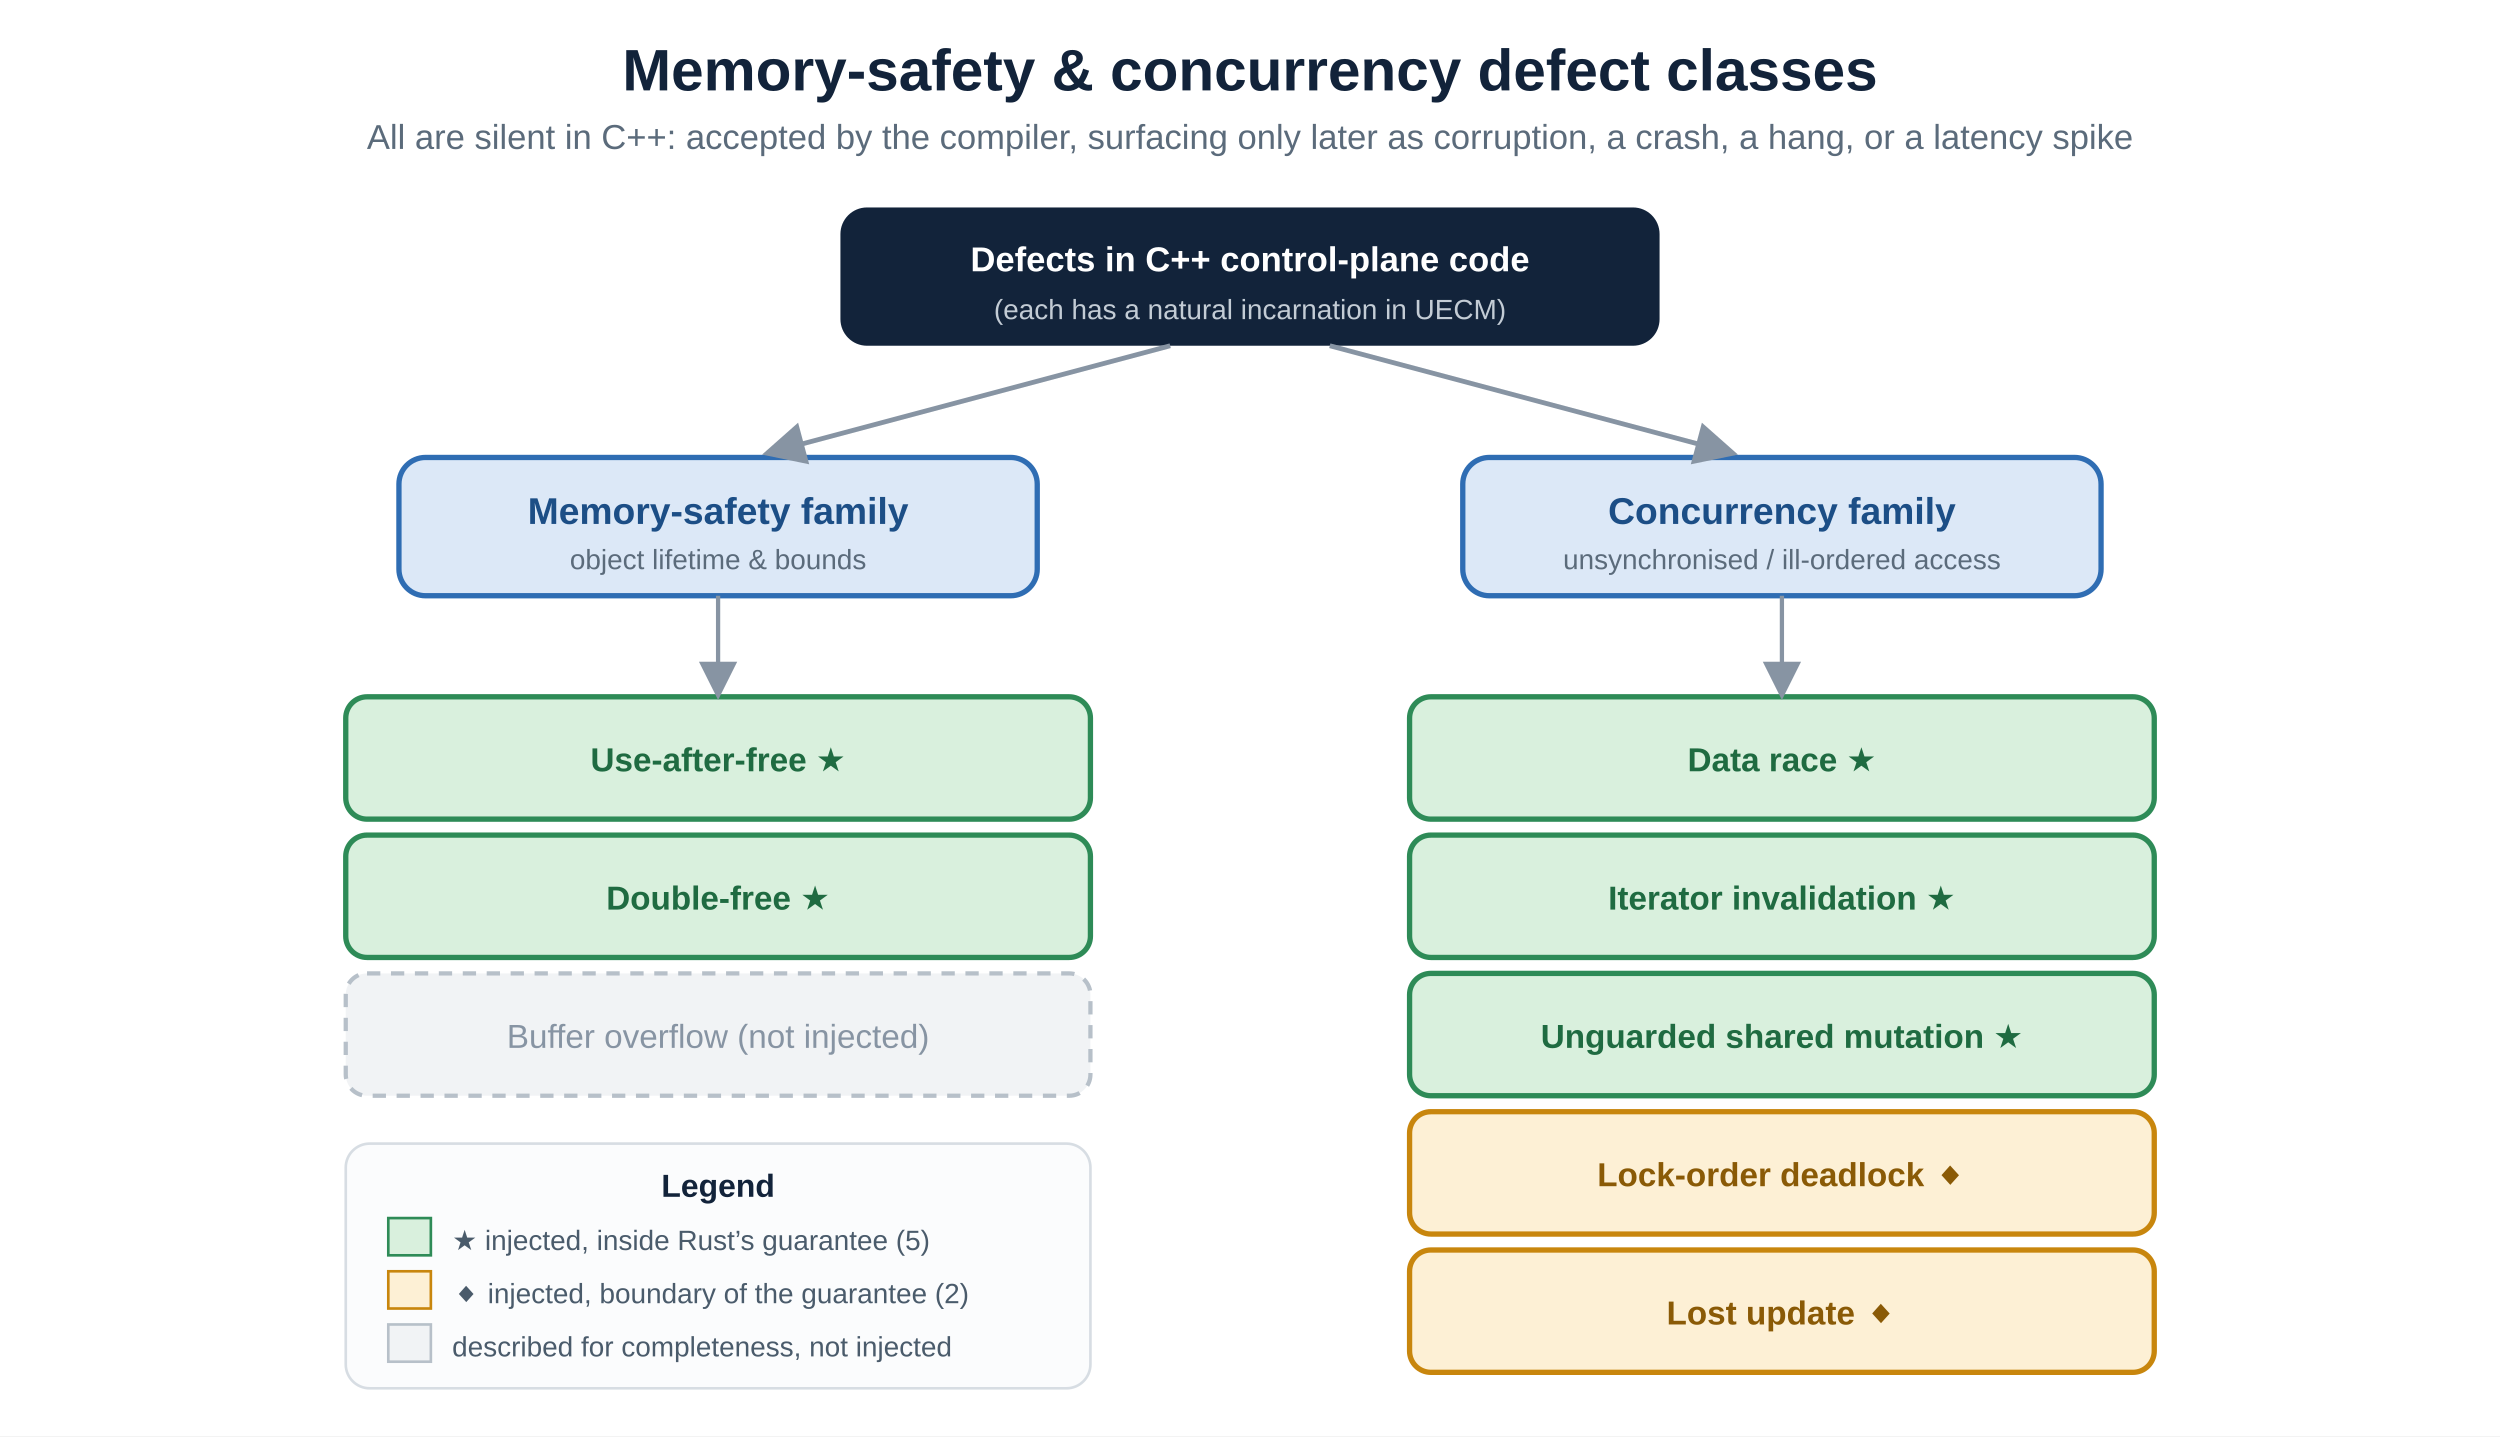
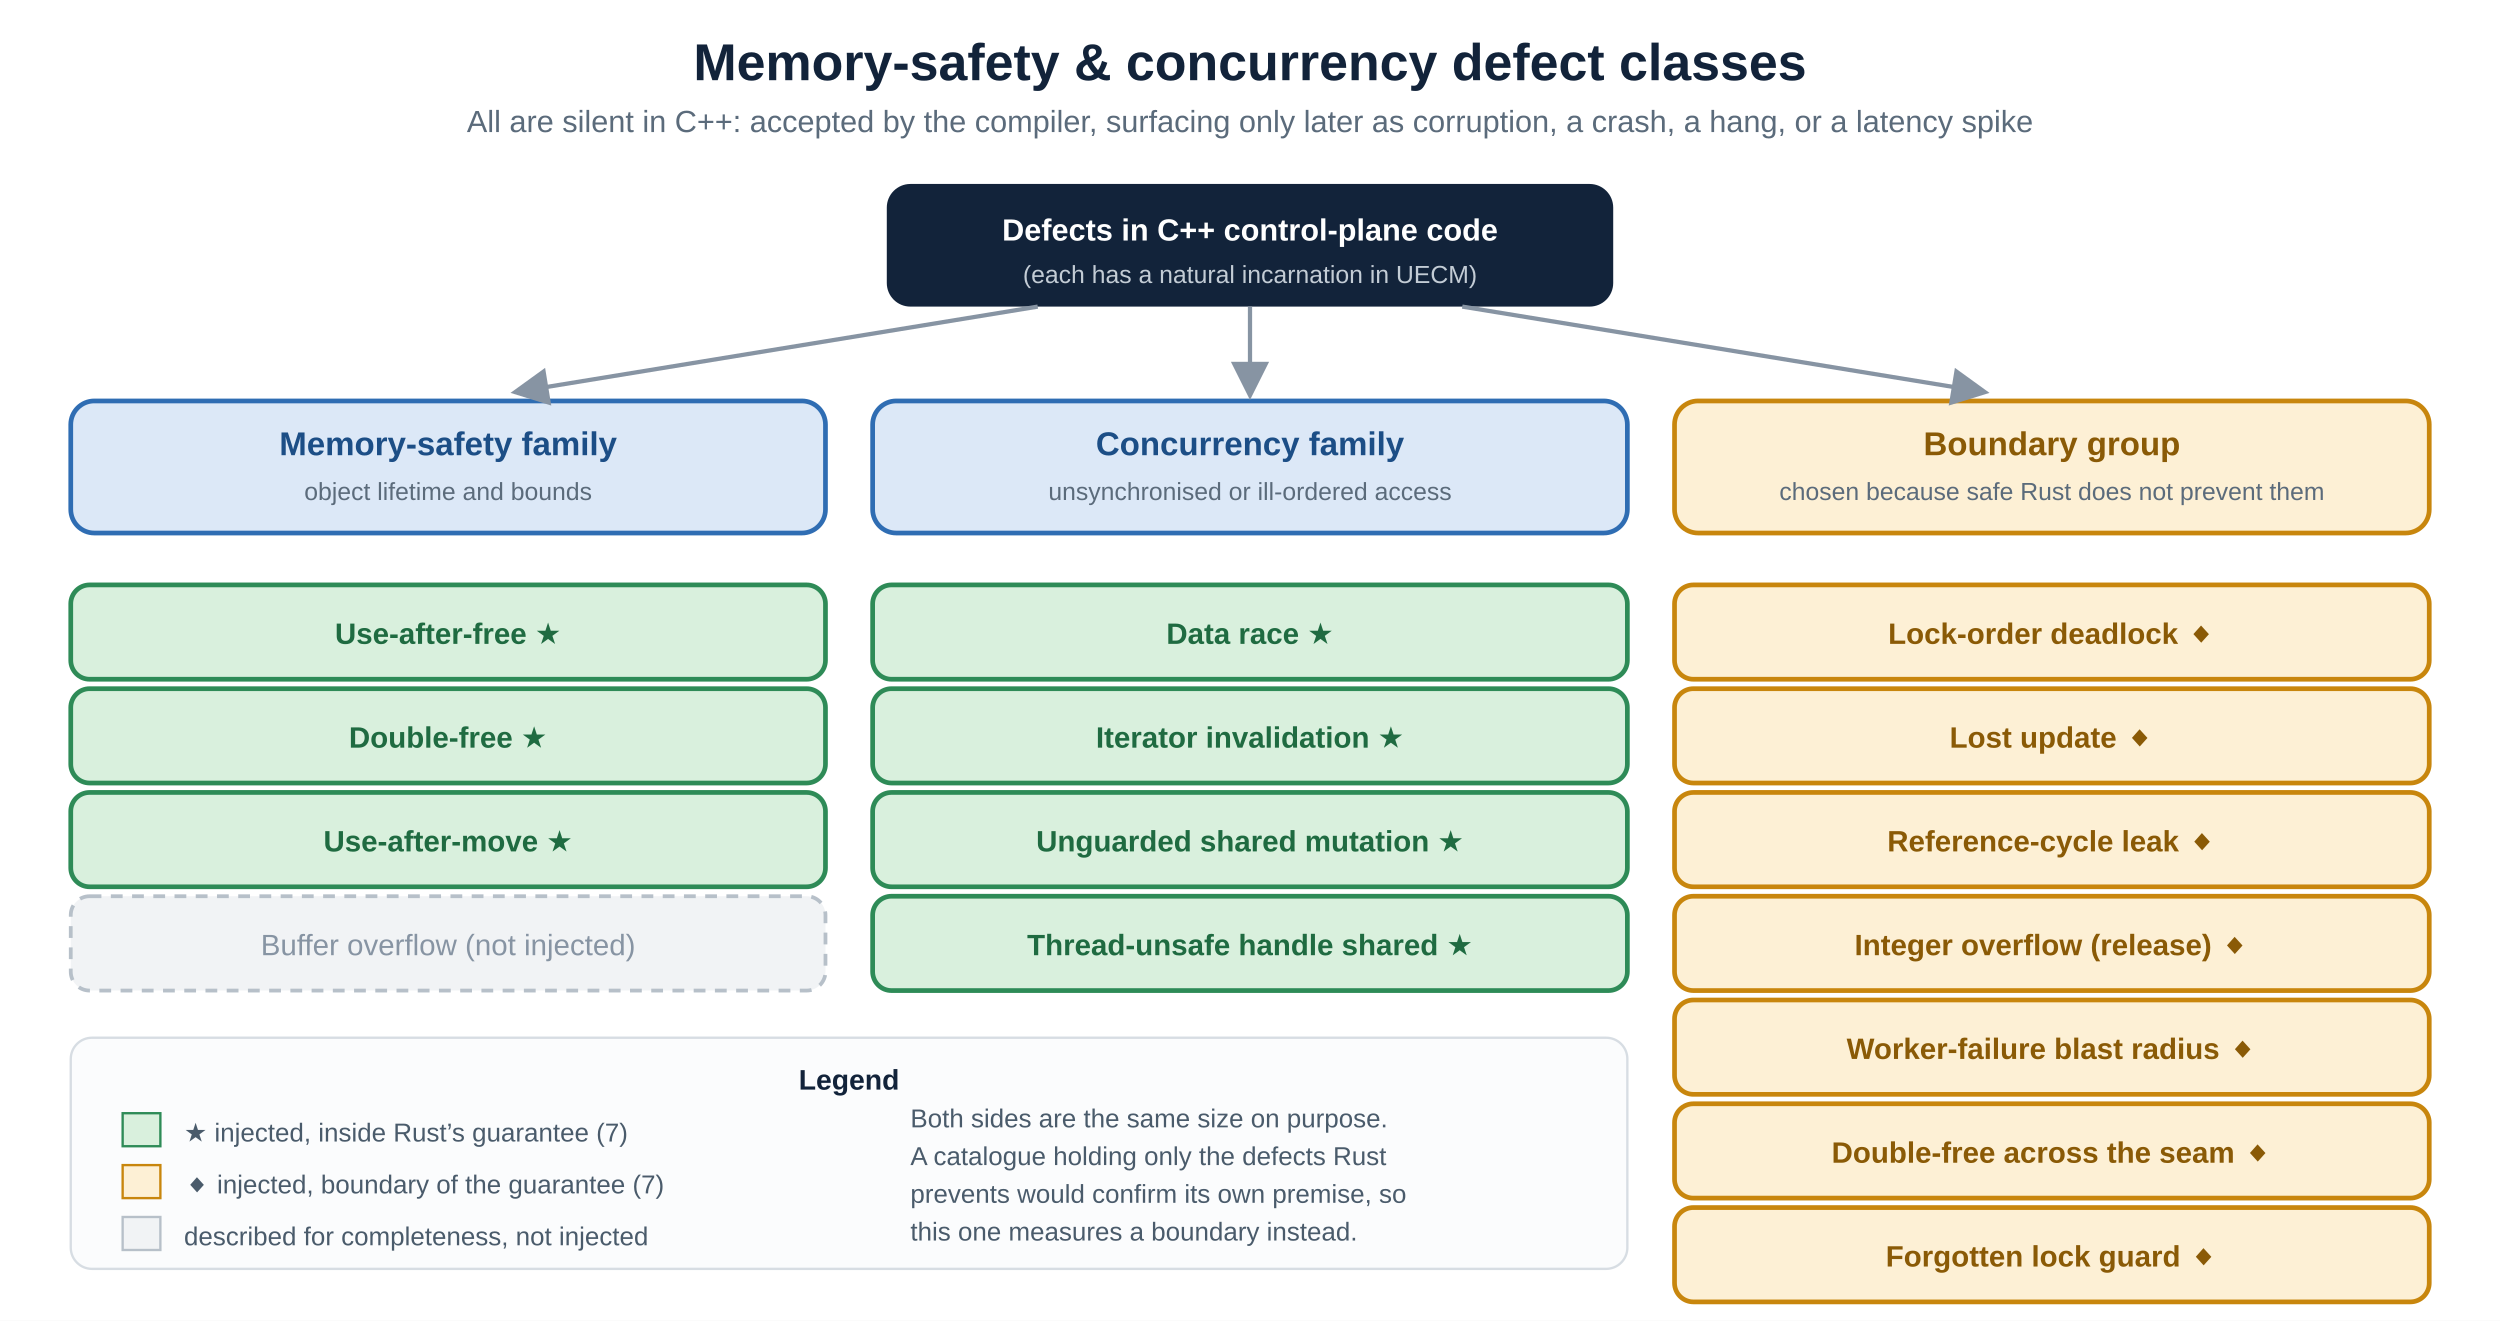
- <svg xmlns="http://www.w3.org/2000/svg" viewBox="0 0 940 540" width="940" height="540" font-family="'Segoe UI','Helvetica Neue',Arial,sans-serif">
+ <svg xmlns="http://www.w3.org/2000/svg" viewBox="0 0 1060 560" width="1060" height="560" font-family="'Segoe UI','Helvetica Neue',Arial,sans-serif">
  <defs>
    <marker id="a" markerWidth="9" markerHeight="9" refX="7" refY="4.5" orient="auto">
      <path d="M0,0 L9,4.5 L0,9 z" fill="#8794a3" />
    </marker>
  </defs>
-   <rect x="0" y="0" width="940" height="540" fill="#ffffff" />
-   <text x="470" y="34" text-anchor="middle" font-size="22" font-weight="700" fill="#12233a">Memory-safety &amp; concurrency defect classes</text>
-   <text x="470" y="56" text-anchor="middle" font-size="13" fill="#5b6b7b">All are silent in C++: accepted by the compiler, surfacing only later as corruption, a crash, a hang, or a latency spike</text>
-   <rect x="316" y="78" width="308" height="52" rx="10" fill="#12233a" />
-   <text x="470" y="102" text-anchor="middle" font-size="13" font-weight="700" fill="#ffffff">Defects in C++ control-plane code</text>
-   <text x="470" y="120" text-anchor="middle" font-size="10.5" fill="#c3ccd5">(each has a natural incarnation in UECM)</text>
-   <rect x="150" y="172" width="240" height="52" rx="10" fill="#dce8f7" stroke="#2f6db3" stroke-width="2" />
-   <text x="270" y="197" text-anchor="middle" font-size="14" font-weight="700" fill="#1c4e86">Memory-safety family</text>
-   <text x="270" y="214" text-anchor="middle" font-size="10.5" fill="#5b6b7b">object lifetime &amp; bounds</text>
-   <rect x="550" y="172" width="240" height="52" rx="10" fill="#dce8f7" stroke="#2f6db3" stroke-width="2" />
-   <text x="670" y="197" text-anchor="middle" font-size="14" font-weight="700" fill="#1c4e86">Concurrency family</text>
-   <text x="670" y="214" text-anchor="middle" font-size="10.5" fill="#5b6b7b">unsynchronised / ill-ordered access</text>
-   <line x1="440" y1="130" x2="290" y2="170" stroke="#8794a3" stroke-width="1.8" marker-end="url(#a)" />
-   <line x1="500" y1="130" x2="650" y2="170" stroke="#8794a3" stroke-width="1.8" marker-end="url(#a)" />
+   <rect x="0" y="0" width="1060" height="560" fill="#ffffff" />
+   <text x="530" y="34" text-anchor="middle" font-size="22" font-weight="700" fill="#12233a">Memory-safety &amp; concurrency defect classes</text>
+   <text x="530" y="56" text-anchor="middle" font-size="13" fill="#5b6b7b">All are silent in C++: accepted by the compiler, surfacing only later as corruption, a crash, a hang, or a latency spike</text>
+   <rect x="376" y="78" width="308" height="52" rx="10" fill="#12233a" />
+   <text x="530" y="102" text-anchor="middle" font-size="13" font-weight="700" fill="#ffffff">Defects in C++ control-plane code</text>
+   <text x="530" y="120" text-anchor="middle" font-size="10.5" fill="#c3ccd5">(each has a natural incarnation in UECM)</text>
+   <rect x="30" y="170" width="320" height="56" rx="10" fill="#dce8f7" stroke="#2f6db3" stroke-width="2" />
+   <text x="190" y="193" text-anchor="middle" font-size="14" font-weight="700" fill="#1c4e86">Memory-safety family</text>
+   <text x="190" y="212" text-anchor="middle" font-size="10.5" fill="#5b6b7b">object lifetime and bounds</text>
+   <rect x="370" y="170" width="320" height="56" rx="10" fill="#dce8f7" stroke="#2f6db3" stroke-width="2" />
+   <text x="530" y="193" text-anchor="middle" font-size="14" font-weight="700" fill="#1c4e86">Concurrency family</text>
+   <text x="530" y="212" text-anchor="middle" font-size="10.5" fill="#5b6b7b">unsynchronised or ill-ordered access</text>
+   <rect x="710" y="170" width="320" height="56" rx="10" fill="#fdf0d5" stroke="#c8860d" stroke-width="2" />
+   <text x="870" y="193" text-anchor="middle" font-size="14" font-weight="700" fill="#8a5a06">Boundary group</text>
+   <text x="870" y="212" text-anchor="middle" font-size="10.5" fill="#5b6b7b">chosen because safe Rust does not prevent them</text>
+   <line x1="440" y1="130" x2="220" y2="166" stroke="#8794a3" stroke-width="1.8" marker-end="url(#a)" />
+   <line x1="530" y1="130" x2="530" y2="166" stroke="#8794a3" stroke-width="1.8" marker-end="url(#a)" />
+   <line x1="620" y1="130" x2="840" y2="166" stroke="#8794a3" stroke-width="1.8" marker-end="url(#a)" />
  <g font-size="12.5">
-     <rect x="130" y="262" width="280" height="46" rx="8" fill="#d9f0dd" stroke="#2e8b57" stroke-width="2" />
-     <text x="270" y="290" text-anchor="middle" font-weight="600" fill="#1f6b41">Use-after-free  ★</text>
-     <rect x="130" y="314" width="280" height="46" rx="8" fill="#d9f0dd" stroke="#2e8b57" stroke-width="2" />
-     <text x="270" y="342" text-anchor="middle" font-weight="600" fill="#1f6b41">Double-free  ★</text>
-     <rect x="130" y="366" width="280" height="46" rx="8" fill="#f1f3f5" stroke="#b7c0c9" stroke-width="1.6" stroke-dasharray="5 4" />
-     <text x="270" y="394" text-anchor="middle" fill="#8794a3">Buffer overflow  (not injected)</text>
+     <rect x="30" y="248" width="320" height="40" rx="8" fill="#d9f0dd" stroke="#2e8b57" stroke-width="2" />
+     <text x="190" y="273" text-anchor="middle" font-weight="600" fill="#1f6b41">Use-after-free  ★</text>
+     <rect x="30" y="292" width="320" height="40" rx="8" fill="#d9f0dd" stroke="#2e8b57" stroke-width="2" />
+     <text x="190" y="317" text-anchor="middle" font-weight="600" fill="#1f6b41">Double-free  ★</text>
+     <rect x="30" y="336" width="320" height="40" rx="8" fill="#d9f0dd" stroke="#2e8b57" stroke-width="2" />
+     <text x="190" y="361" text-anchor="middle" font-weight="600" fill="#1f6b41">Use-after-move  ★</text>
+     <rect x="30" y="380" width="320" height="40" rx="8" fill="#f1f3f5" stroke="#b7c0c9" stroke-width="1.6" stroke-dasharray="5 4" />
+     <text x="190" y="405" text-anchor="middle" fill="#8794a3">Buffer overflow  (not injected)</text>
  </g>
-   <line x1="270" y1="224" x2="270" y2="260" stroke="#8794a3" stroke-width="1.6" marker-end="url(#a)" />
  <g font-size="12.5">
-     <rect x="530" y="262" width="280" height="46" rx="8" fill="#d9f0dd" stroke="#2e8b57" stroke-width="2" />
-     <text x="670" y="290" text-anchor="middle" font-weight="600" fill="#1f6b41">Data race  ★</text>
-     <rect x="530" y="314" width="280" height="46" rx="8" fill="#d9f0dd" stroke="#2e8b57" stroke-width="2" />
-     <text x="670" y="342" text-anchor="middle" font-weight="600" fill="#1f6b41">Iterator invalidation  ★</text>
-     <rect x="530" y="366" width="280" height="46" rx="8" fill="#d9f0dd" stroke="#2e8b57" stroke-width="2" />
-     <text x="670" y="394" text-anchor="middle" font-weight="600" fill="#1f6b41">Unguarded shared mutation  ★</text>
-     <rect x="530" y="418" width="280" height="46" rx="8" fill="#fdf0d5" stroke="#c8860d" stroke-width="2" />
-     <text x="670" y="446" text-anchor="middle" font-weight="600" fill="#8a5a06">Lock-order deadlock  ◆</text>
-     <rect x="530" y="470" width="280" height="46" rx="8" fill="#fdf0d5" stroke="#c8860d" stroke-width="2" />
-     <text x="670" y="498" text-anchor="middle" font-weight="600" fill="#8a5a06">Lost update  ◆</text>
+     <rect x="370" y="248" width="320" height="40" rx="8" fill="#d9f0dd" stroke="#2e8b57" stroke-width="2" />
+     <text x="530" y="273" text-anchor="middle" font-weight="600" fill="#1f6b41">Data race  ★</text>
+     <rect x="370" y="292" width="320" height="40" rx="8" fill="#d9f0dd" stroke="#2e8b57" stroke-width="2" />
+     <text x="530" y="317" text-anchor="middle" font-weight="600" fill="#1f6b41">Iterator invalidation  ★</text>
+     <rect x="370" y="336" width="320" height="40" rx="8" fill="#d9f0dd" stroke="#2e8b57" stroke-width="2" />
+     <text x="530" y="361" text-anchor="middle" font-weight="600" fill="#1f6b41">Unguarded shared mutation  ★</text>
+     <rect x="370" y="380" width="320" height="40" rx="8" fill="#d9f0dd" stroke="#2e8b57" stroke-width="2" />
+     <text x="530" y="405" text-anchor="middle" font-weight="600" fill="#1f6b41">Thread-unsafe handle shared  ★</text>
  </g>
-   <line x1="670" y1="224" x2="670" y2="260" stroke="#8794a3" stroke-width="1.6" marker-end="url(#a)" />
-   <rect x="130" y="430" width="280" height="92" rx="9" fill="#fbfcfd" stroke="#d7dde3" />
-   <text x="270" y="450" text-anchor="middle" font-size="12" font-weight="700" fill="#12233a">Legend</text>
-   <rect x="146" y="458" width="16" height="14" fill="#d9f0dd" stroke="#2e8b57" />
-   <text x="170" y="470" font-size="10.5" fill="#4a5b6b">★ injected, inside Rust’s guarantee (5)</text>
-   <rect x="146" y="478" width="16" height="14" fill="#fdf0d5" stroke="#c8860d" />
-   <text x="170" y="490" font-size="10.5" fill="#4a5b6b">◆ injected, boundary of the guarantee (2)</text>
-   <rect x="146" y="498" width="16" height="14" fill="#f1f3f5" stroke="#b7c0c9" />
-   <text x="170" y="510" font-size="10.5" fill="#4a5b6b">described for completeness, not injected</text>
+   <g font-size="12.5">
+     <rect x="710" y="248" width="320" height="40" rx="8" fill="#fdf0d5" stroke="#c8860d" stroke-width="2" />
+     <text x="870" y="273" text-anchor="middle" font-weight="600" fill="#8a5a06">Lock-order deadlock  ◆</text>
+     <rect x="710" y="292" width="320" height="40" rx="8" fill="#fdf0d5" stroke="#c8860d" stroke-width="2" />
+     <text x="870" y="317" text-anchor="middle" font-weight="600" fill="#8a5a06">Lost update  ◆</text>
+     <rect x="710" y="336" width="320" height="40" rx="8" fill="#fdf0d5" stroke="#c8860d" stroke-width="2" />
+     <text x="870" y="361" text-anchor="middle" font-weight="600" fill="#8a5a06">Reference-cycle leak  ◆</text>
+     <rect x="710" y="380" width="320" height="40" rx="8" fill="#fdf0d5" stroke="#c8860d" stroke-width="2" />
+     <text x="870" y="405" text-anchor="middle" font-weight="600" fill="#8a5a06">Integer overflow (release)  ◆</text>
+     <rect x="710" y="424" width="320" height="40" rx="8" fill="#fdf0d5" stroke="#c8860d" stroke-width="2" />
+     <text x="870" y="449" text-anchor="middle" font-weight="600" fill="#8a5a06">Worker-failure blast radius  ◆</text>
+     <rect x="710" y="468" width="320" height="40" rx="8" fill="#fdf0d5" stroke="#c8860d" stroke-width="2" />
+     <text x="870" y="493" text-anchor="middle" font-weight="600" fill="#8a5a06">Double-free across the seam  ◆</text>
+     <rect x="710" y="512" width="320" height="40" rx="8" fill="#fdf0d5" stroke="#c8860d" stroke-width="2" />
+     <text x="870" y="537" text-anchor="middle" font-weight="600" fill="#8a5a06">Forgotten lock guard  ◆</text>
+   </g>
+   <rect x="30" y="440" width="660" height="98" rx="9" fill="#fbfcfd" stroke="#d7dde3" />
+   <text x="360" y="462" text-anchor="middle" font-size="12" font-weight="700" fill="#12233a">Legend</text>
+   <rect x="52" y="472" width="16" height="14" fill="#d9f0dd" stroke="#2e8b57" />
+   <text x="78" y="484" font-size="11" fill="#4a5b6b">★ injected, inside Rust’s guarantee (7)</text>
+   <rect x="52" y="494" width="16" height="14" fill="#fdf0d5" stroke="#c8860d" />
+   <text x="78" y="506" font-size="11" fill="#4a5b6b">◆ injected, boundary of the guarantee (7)</text>
+   <rect x="52" y="516" width="16" height="14" fill="#f1f3f5" stroke="#b7c0c9" />
+   <text x="78" y="528" font-size="11" fill="#4a5b6b">described for completeness, not injected</text>
+   <text x="386" y="478" font-size="11" fill="#4a5b6b">Both sides are the same size on purpose.</text>
+   <text x="386" y="494" font-size="11" fill="#4a5b6b">A catalogue holding only the defects Rust</text>
+   <text x="386" y="510" font-size="11" fill="#4a5b6b">prevents would confirm its own premise, so</text>
+   <text x="386" y="526" font-size="11" fill="#4a5b6b">this one measures a boundary instead.</text>
</svg>
